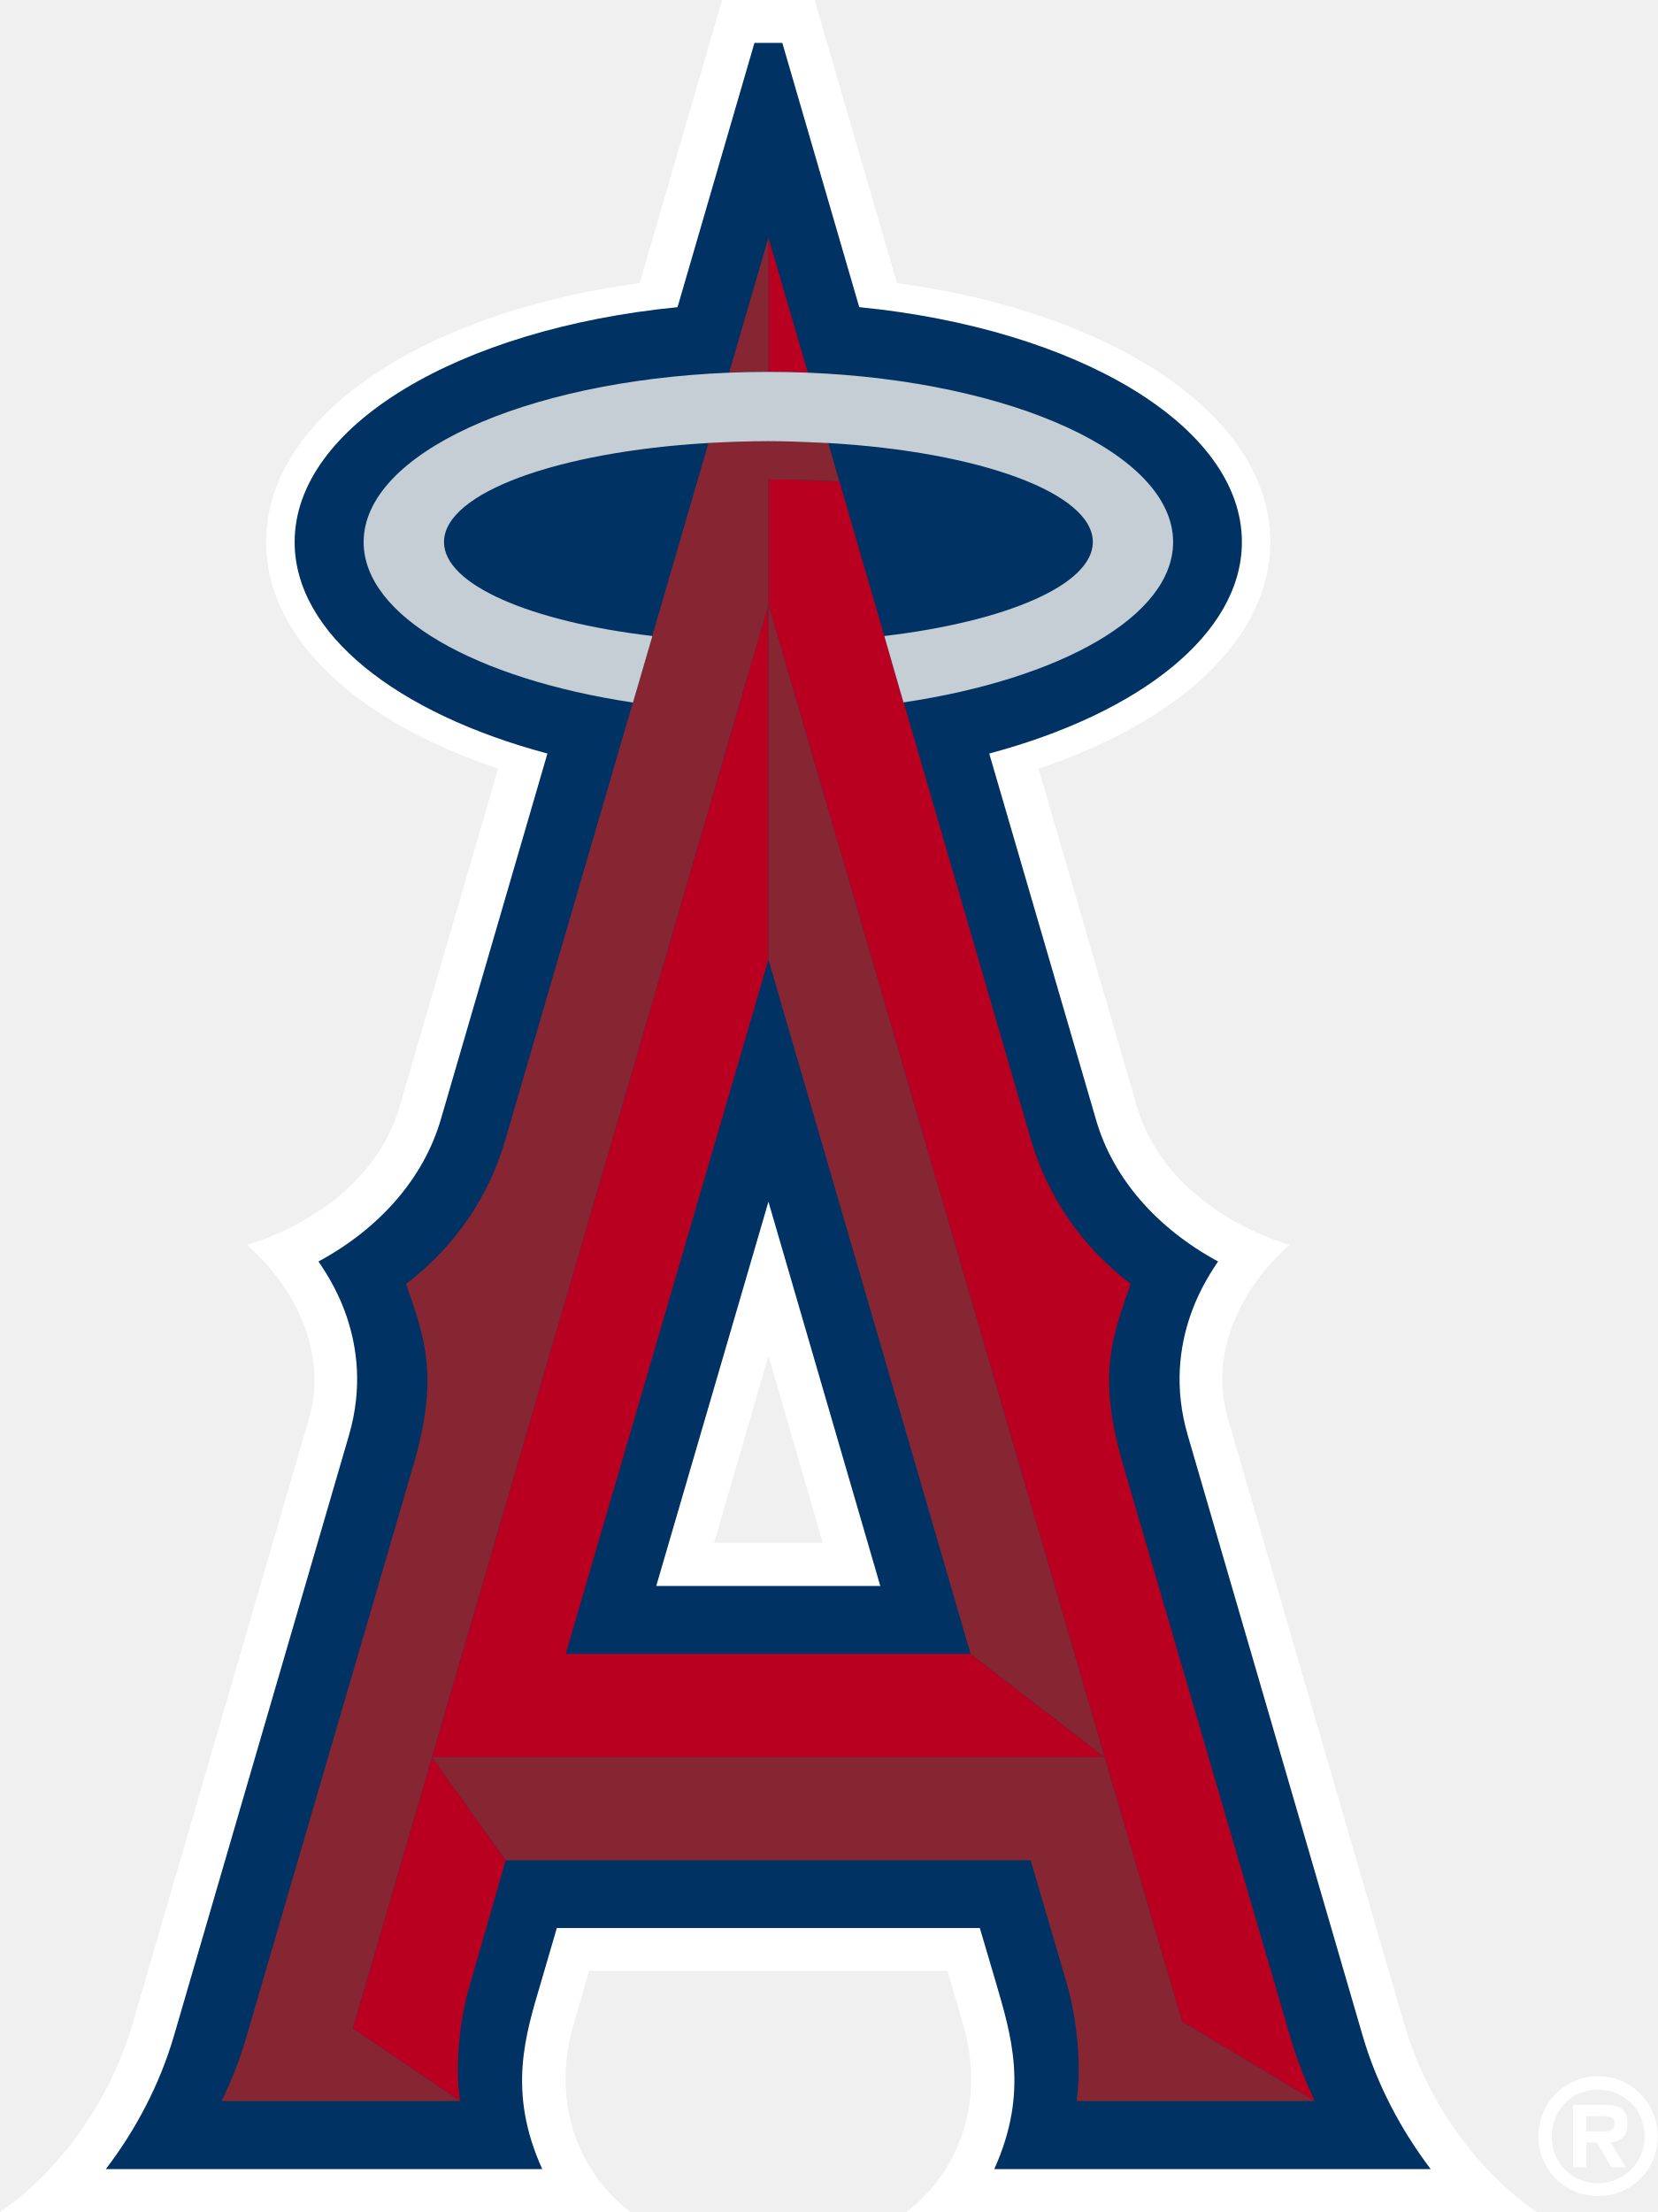
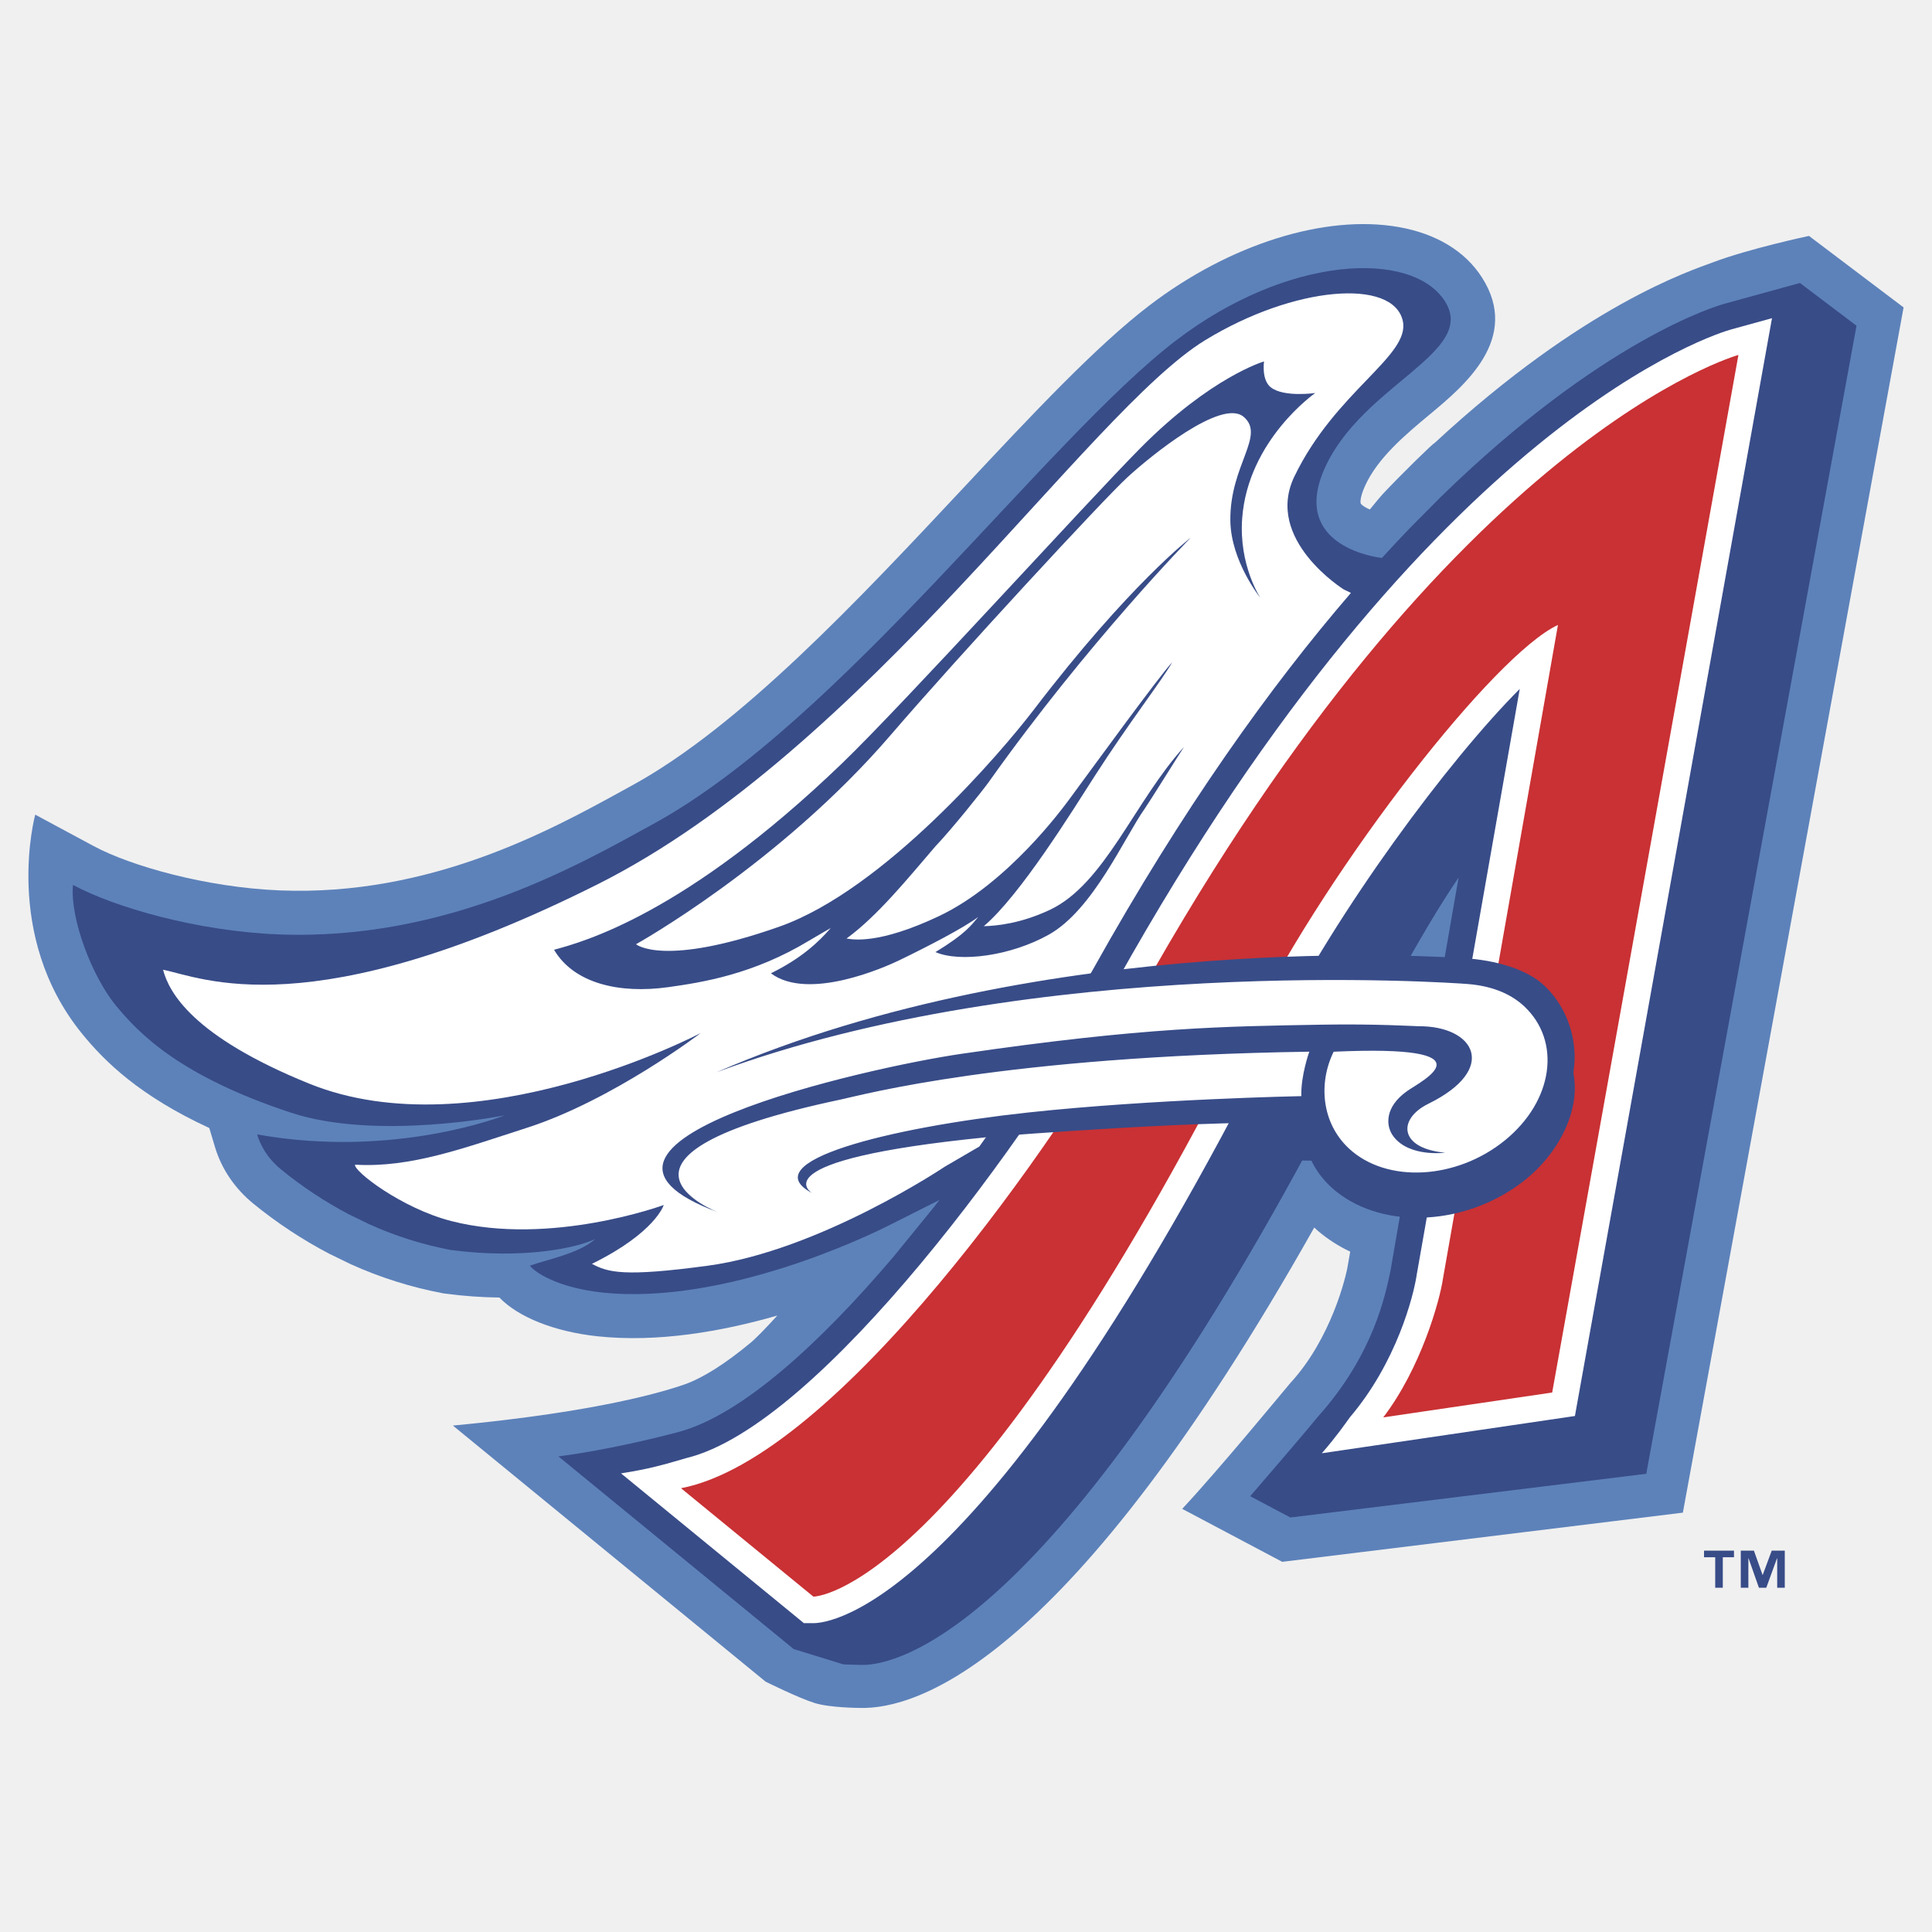
- <svg xmlns="http://www.w3.org/2000/svg" viewBox="0 0 142.57 190.229">
-   <path d="M77.96 190.23h54.215c-5.015-3.412-9.434-9.375-11.408-16.174l-15.153-52.018c-1.645-5.596 1.025-11.19 5.294-14.98-6.05-1.85-11.408-6.064-13.113-11.848l-8.477-29.114c12.066-4.024 19.935-11.18 19.935-19.483 0-10.845-13.436-19.73-32.112-22.27L70.055 0h-7.946l-7.09 24.343c-18.685 2.54-32.134 11.425-32.134 22.27 0 8.303 7.88 15.458 19.958 19.483L34.354 95.21c-1.666 5.784-7.05 9.997-13.097 11.848 4.253 3.79 6.934 9.384 5.306 14.98L11.4 174.056c-2 6.8-6.4 12.762-11.4 16.173h54.21c-4.435-3.413-6.854-9.376-4.87-16.175l1.33-4.548H81.5l1.322 4.548c1.99 6.8-.436 12.762-4.86 16.173l-.002.002zm-16.544-57.55l4.676-16.084 4.67 16.084h-9.346z" fill="#FFF" />
-   <path d="M123.047 186.54c-2.575-3.39-4.642-7.324-5.846-11.448l-15.046-51.65c-2.396-8.204 2.024-14.023 2.603-14.958-5.233-2.832-9.062-7.145-10.51-12.24l-9.17-31.442c12.926-3.445 21.73-10.288 21.73-18.19 0-9.998-14.167-18.347-32.908-20.197L67.283 3.69h-2.397l-6.615 22.726c-18.764 1.85-32.93 10.2-32.93 20.197 0 7.902 8.822 14.745 21.74 18.19L37.92 96.246c-1.48 5.094-5.285 9.407-10.53 12.24.59.935 5.016 6.754 2.62 14.956l-15.053 51.65c-1.204 4.125-3.265 8.06-5.857 11.448h37.536c-3.037-6.7-1.438-11.57-.08-16.162l1.333-4.57h36.38l1.35 4.57c1.33 4.593 2.92 9.463-.108 16.162h37.534zM56.44 136.393l9.65-33.048 9.62 33.048H56.44z" fill="#003263" />
-   <path d="M76.055 54.694l-4.82-16.596.947 3.31c-1.973-.1-4.013-.178-6.09-.178v10.766l28.906 99.11 6.654 22.74 11.42 6.843c-.803-1.74-1.51-3.513-2.052-5.34l-14.395-49.267c-2.27-7.69-1.026-11.023.62-15.66-4.32-3.31-7.208-7.635-8.606-12.505L77.72 60.4l-.016.01-1.65-5.716zm-6.575-22.65l-3.39-11.602v11.536c1.144 0 2.258.022 3.39.067zM30.34 174.448l9.234 6.24c-.48-3.108-.027-7.188.87-10.097l3.05-10.61-6.343-8.874-6.81 23.34z" fill="#BA0021" />
-   <path d="M48.658 142.223l17.433-59.7V51.997l-28.94 99.11H95l-11.526-8.883" fill="#BA0021" />
-   <path d="M66.09 82.524l17.383 59.7 11.525 8.882-28.907-99.11" fill="#862633" />
-   <path d="M113.072 180.688l-11.42-6.844L95 151.106H37.15l28.94-99.11V41.228c2.08 0 4.12.077 6.092.177l-.947-3.31c-.257 0-.524-.01-.78-.034-1.428-.065-2.877-.12-4.364-.12-1.753 0-3.48.067-5.16.156l-4.836 16.596h.017l-1.665 5.717h-.017L43.492 97.917c-1.394 4.87-4.24 9.195-8.572 12.506 1.628 4.636 2.87 7.97.613 15.66L21.14 175.35c-.542 1.827-1.233 3.6-2.08 5.338h20.515l-9.235-6.24 6.81-23.342 6.343 8.873H88.64l3.115 10.61c.835 2.907 1.3 6.99.835 10.097h20.482zM66.09 20.442l-3.38 11.603c1.114-.045 2.246-.067 3.383-.067V20.442h-.003z" fill="#862633" />
-   <path d="M56.11 54.694h-.017c-10.472-1.237-17.907-4.403-17.907-8.08 0-4.237 9.793-7.76 22.744-8.517 1.678-.09 3.406-.156 5.16-.156 1.488 0 2.938.058 4.364.124.257.023.524.034.78.034 12.936.746 22.755 4.27 22.755 8.516 0 3.677-7.464 6.844-17.925 8.08h-.01l1.65 5.718.015-.01c13.483-2.006 23.174-7.41 23.174-13.787 0-7.59-13.805-13.843-31.416-14.568-1.13-.045-2.245-.067-3.388-.067-1.137 0-2.27.023-3.383.067-17.66.725-31.432 6.977-31.432 14.568 0 6.376 9.668 11.78 23.15 13.798h.017l1.668-5.716v-.003z" fill="#C4CED4" />
-   <g fill="#FFF">
-     <path d="M139.966 182.683c0-1.437-.847-1.672-2.073-1.672h-2.602v5.375h1.127v-2.14h.924l1.228 2.14h1.248l-1.298-2.14c.948-.08 1.45-.602 1.45-1.56l-.002-.002zm-2.05.613h-1.5v-1.303h1.232c.524 0 1.214 0 1.214.58 0 .567-.344.723-.947.723z" />
-     <path d="M137.432 178.548c-2.86 0-5.117 2.308-5.117 5.183 0 2.845 2.258 5.13 5.117 5.13 2.88 0 5.138-2.285 5.138-5.128 0-2.875-2.258-5.182-5.138-5.182v-.002zm0 9.207c-2.207 0-3.974-1.728-3.974-4.024 0-2.305 1.767-4.033 3.974-4.033 2.2 0 4.012 1.728 4.012 4.035 0 2.297-1.812 4.025-4.012 4.025v-.002z" />
-   </g>
+ <svg xmlns="http://www.w3.org/2000/svg" width="2500" height="2500" viewBox="0 0 192.756 192.756">
+   <path fill="#fff" fill-opacity="0" d="M0 192.756h192.756V0H0v192.756z" />
+   <path d="M189.921 30.67l-9.439-7.133s-5.934 1.26-9.579 2.635c-2.103.794-12.86 4.201-27.778 18.031-.053-.07-3.193 2.989-5.167 5.087-.164.174-.613.713-1.29 1.542-.453-.196-.809-.42-.912-.607-.032-.058-.088-.591.428-1.735 1.276-2.827 4.059-5.143 6.515-7.186 3.388-2.819 9.058-7.537 5.151-13.628-1.682-2.625-4.555-4.362-8.304-5.023-7.331-1.291-16.857 1.702-24.861 7.812-5.324 4.062-11.741 10.92-18.536 18.18-10.447 11.16-22.286 23.81-33.089 29.718l-.973.535c-7.172 3.942-19.174 10.54-34.161 9.938-7.348-.295-14.901-2.444-18.564-4.414l-5.846-3.144s-3.312 12.008 4.65 21.83c2.292 2.824 5.792 6.24 12.714 9.434l.569 1.9c.656 2.193 1.989 4.152 3.856 5.67a45.06 45.06 0 0 0 7.547 4.977l.057.025 1.944.949s.058.027.076.037l.059.027a40.47 40.47 0 0 0 9.182 2.9l.117.021.117.016c1.892.25 3.708.373 5.417.391 1.908 1.971 5.502 3.4 9.75 3.863 6.054.656 12.491-.486 17.979-2.064-1.24 1.365-2.206 2.348-2.715 2.756-2.435 2.014-4.657 3.447-6.539 4.115-1.858.643-8.344 2.709-23.111 4.104l31.203 25.553s3.331 1.648 4.896 2.131c1.567.482 4.502.486 4.502.486h.002c5.692.17 20.874-4.498 45.334-47.928.125.115.25.23.38.344a14.44 14.44 0 0 0 3.208 2.062l-.223 1.279c-.177 1.223-1.699 7.434-5.745 11.822-.715.842-7.136 8.648-10.792 12.561l9.977 5.285 39.973-4.906L189.921 30.67z" fill-rule="evenodd" clip-rule="evenodd" fill="#5d82ba" />
+   <path d="M185.225 32.498l-5.642-4.265-7.542 2.075c-.767.211-12.218 3.573-28.319 19.298l-3.078 3.102c-.91.946-1.834 1.931-2.768 2.955l-.082-.007s-9.215-.989-5.613-8.971c3.77-8.353 15.261-11.511 11.973-16.639-3.289-5.129-15.663-4.598-26.807 3.908-12.938 9.875-33.493 38.041-52.18 48.261-7.183 3.928-20.478 11.688-37.417 11.007-8.105-.325-16.307-2.695-20.468-4.934-.311 3.402 1.932 9.178 4.276 12.03 2.343 2.852 6.433 7.051 17.456 10.689 8.616 2.844 21.346.268 21.346.268s-10.957 4.369-24.706 1.906c.305 1.016.969 2.344 2.419 3.521a40.173 40.173 0 0 0 6.742 4.455c.634.307 1.292.627 1.98.967a36.108 36.108 0 0 0 8.182 2.588c7.309.965 12.692-.246 14.41-1.1-1.575 1.451-4.927 2.082-6.527 2.668.813.961 3.316 2.252 7.185 2.67 12.308 1.338 26.941-5.9 27.526-6.148.289-.121 3.245-1.611 6.16-3.084-.199.254-.396.512-.595.766l-3.954 4.854c-7.444 8.773-15.235 15.846-21.456 17.523-1.773.479-7.24 1.842-12.018 2.441l23.476 19.225 4.971 1.531 1.759.053c.082.002.538-.012.538-.012 4.109-.266 20.36-5.078 47.995-58.883l.083-.162c2.841-5.527 6.982-13.586 10.995-19.503-2.914 16.614-6.778 39.147-6.789 39.194-.511 2.428-1.688 8.387-7.236 14.584-1.588 1.945-5.279 6.217-6.769 7.947l4.011 2.125 35.506-4.359 20.977-114.544z" fill-rule="evenodd" clip-rule="evenodd" fill="#384c88" />
+   <path d="M59.057 126.094c1.609.857 3.16 1.318 11.542.189 11.157-1.498 23.664-9.883 23.664-9.883l3.448-2.012c4.43-6.152 8.401-12.408 11.4-17.779 8.923-15.976 17.668-28.166 25.671-37.455l-.71-.341s-7.97-4.966-4.93-11.277c4.099-8.508 11.587-12.039 10.816-15.516-.946-4.273-10.82-3.519-19.716 1.919-11.742 7.179-33.898 40.879-60.617 54.286-28.696 14.396-39.531 9.279-43.356 8.527.58 2.219 2.896 6.629 14.573 11.361 16.635 6.744 39.074-5.047 39.074-5.047s-8.806 6.709-17.352 9.457c-6.288 2.023-11.572 4.004-17.143 3.678-.159.633 4.653 4.35 9.595 5.621 9.92 2.555 21.205-1.598 21.205-1.598s-.833 2.755-7.164 5.87z" fill-rule="evenodd" clip-rule="evenodd" fill="#fff" />
+   <path d="M172.743 32.861c-1.206.331-29.899 8.773-61.319 65.04-8.346 14.945-29.511 44.318-42.948 47.572-2.258.664-3.705 1.082-6.516 1.527l18.241 14.939.937.004c1.675.01 17.196-1.557 45.98-58.607 6.357-12.597 17.382-27.468 24.508-34.604l-10.269 58.387c-.325 2.23-2.042 8.83-6.668 14.271-.423.582-1.334 1.91-2.809 3.602l25.25-3.717 19.662-109.53-4.049 1.116z" fill-rule="evenodd" clip-rule="evenodd" fill="#fff" />
+   <path d="M173.444 35.413s-28.469 7.833-59.71 63.778c-7.992 14.314-30.218 46.297-45.789 49.289l13.207 10.816s14.726.082 43.604-57.152c8.187-16.228 24.412-36.896 30.681-39.791l-11.466 65.183c-.331 2.271-2.214 8.967-5.964 13.877l16.854-2.48 18.583-103.52z" fill-rule="evenodd" clip-rule="evenodd" fill="#c93134" />
+   <path d="M154.216 102.547c-1.658-1.324-3.913-2.074-6.972-2.42-.639-.072-8.58-.539-20.211.146l-2.411 15.939c5.275-.43 2.679-.461 6.212-.416.557 1.162 1.398 2.217 2.491 3.088 4.871 3.889 13.145 3.377 18.836-1.166 3.21-2.564 5.161-6.367 4.941-9.65-.154-2.31-.941-3.968-2.886-5.521z" fill-rule="evenodd" clip-rule="evenodd" fill="#384c88" />
+   <path d="M131.013 110.928s2.439 7.223 11.65 7.051c9.213-.174 12.927-9.559 12.811-12.627s-3.421-9.211-12.722-8.854c-9.302.359-28.192-.704-55.329 5.209l.286 12.564c-.001 0 22.522-4.166 43.304-3.343z" fill-rule="evenodd" clip-rule="evenodd" fill="#fff" />
+   <path d="M133.061 104.93c16.147-.73 8.786 2.896 7.329 3.926-2.225 1.57-2.178 3.457-1.364 4.529 1.591 2.096 5.152 1.619 5.152 1.619-4.61-.424-4.756-3.363-1.669-4.881 7.03-3.449 4.657-7.777-.991-7.736-.301.002-4.262-.252-9.711-.154-9.483.172-17.519.223-35.881 2.906-9.479 1.385-42.906 8.92-24.275 15.814 0 0-14.555-5.582 12.239-11.256 2.201-.465 16.201-4.309 46.741-4.77 0 0-.858 2.359-.796 4.434 0 0-14.854.291-27.253 1.633-14.025 1.52-27.466 4.934-21.551 8.041 0 0-5.596-3.277 17.387-5.57 1.825-.184 23.187-1.838 31.937-1.379.528 1.295 1.544 2.916 2.616 3.912 4.78 4.443 13.088 4.207 18.914-.533 3.286-2.674 5.342-6.752 5.209-10.35-.094-2.531-1.155-5.051-3.064-6.824-1.627-1.512-4.633-2.515-8.157-2.706-1.406-.076-41.416-2.9-74.394 11.397 31.788-11.79 73.263-8.953 75.027-8.801 2.708.232 4.433 1.17 5.544 2.201 3.75 3.486 2.938 9.449-1.902 13.389s-11.805 4.307-15.555.822c-2.782-2.585-3.052-6.591-1.532-9.663zM123.934 51.694c.593-7.827 7.289-12.483 7.289-12.483s-3.128.449-4.427-.56c-.961-.746-.684-2.591-.684-2.591s-5.286 1.529-12.344 8.655C108.382 50.154 90.152 70.251 84 76.171 68.315 91.26 58.126 93.987 55.277 94.758c1.989 3.369 6.529 4.41 11.387 3.732 3.404-.475 8.484-1.273 14.051-4.638.475-.288 2.175-1.266 2.175-1.266-1.242 1.421-2.892 2.997-5.975 4.521 3.729 2.793 11.371-.609 12.767-1.282 2.779-1.342 6.502-3.264 7.925-4.346-.684.785-1.174 1.63-4.28 3.509 2.433 1.06 7.52.389 11.312-1.738 4.44-2.489 7.557-9.737 9.581-12.583.405-.569 3.42-5.411 3.905-6.145-4.912 5.408-7.903 13.673-13.376 16.252-2.916 1.374-5.334 1.602-6.596 1.632 3.643-3.089 8.839-11.509 11.082-15.004 3.403-5.302 6.651-9.453 7.718-11.33-1.28 1.347-8.339 11.065-10.24 13.634-.63.852-6.175 8.462-13.06 11.71-5.979 2.819-8.538 2.324-9.196 2.221 3.103-2.26 6.119-6 8.89-9.221 1.581-1.652 4.682-5.521 5.311-6.406 9.908-13.964 20.146-24.369 20.146-24.369s-6.118 4.672-15.643 17.146c-3.207 4.201-14.936 17.979-25.414 21.668-11.601 4.084-14.292 1.751-14.292 1.751s14.312-7.957 25.423-20.889c6.872-7.996 21.199-23.481 23.577-25.672 2.376-2.191 9.413-7.897 11.61-6.069 2.251 1.876-1.392 4.843-1.312 10.384.057 4.051 3.002 7.699 3.002 7.699s-2.178-3.248-1.821-7.965zM173.001 155.369h-1.116v3.043h-.758v-3.043h-1.116v-.658h2.99v.658zm5.067 3.043h-.757v-2.945h-.018l-1.072 2.945h-.732l-1.036-2.945h-.018v2.945h-.757v-3.701h1.311l.861 2.418h.018l.897-2.418h1.303v3.701z" fill-rule="evenodd" clip-rule="evenodd" fill="#384c88" />
</svg>
